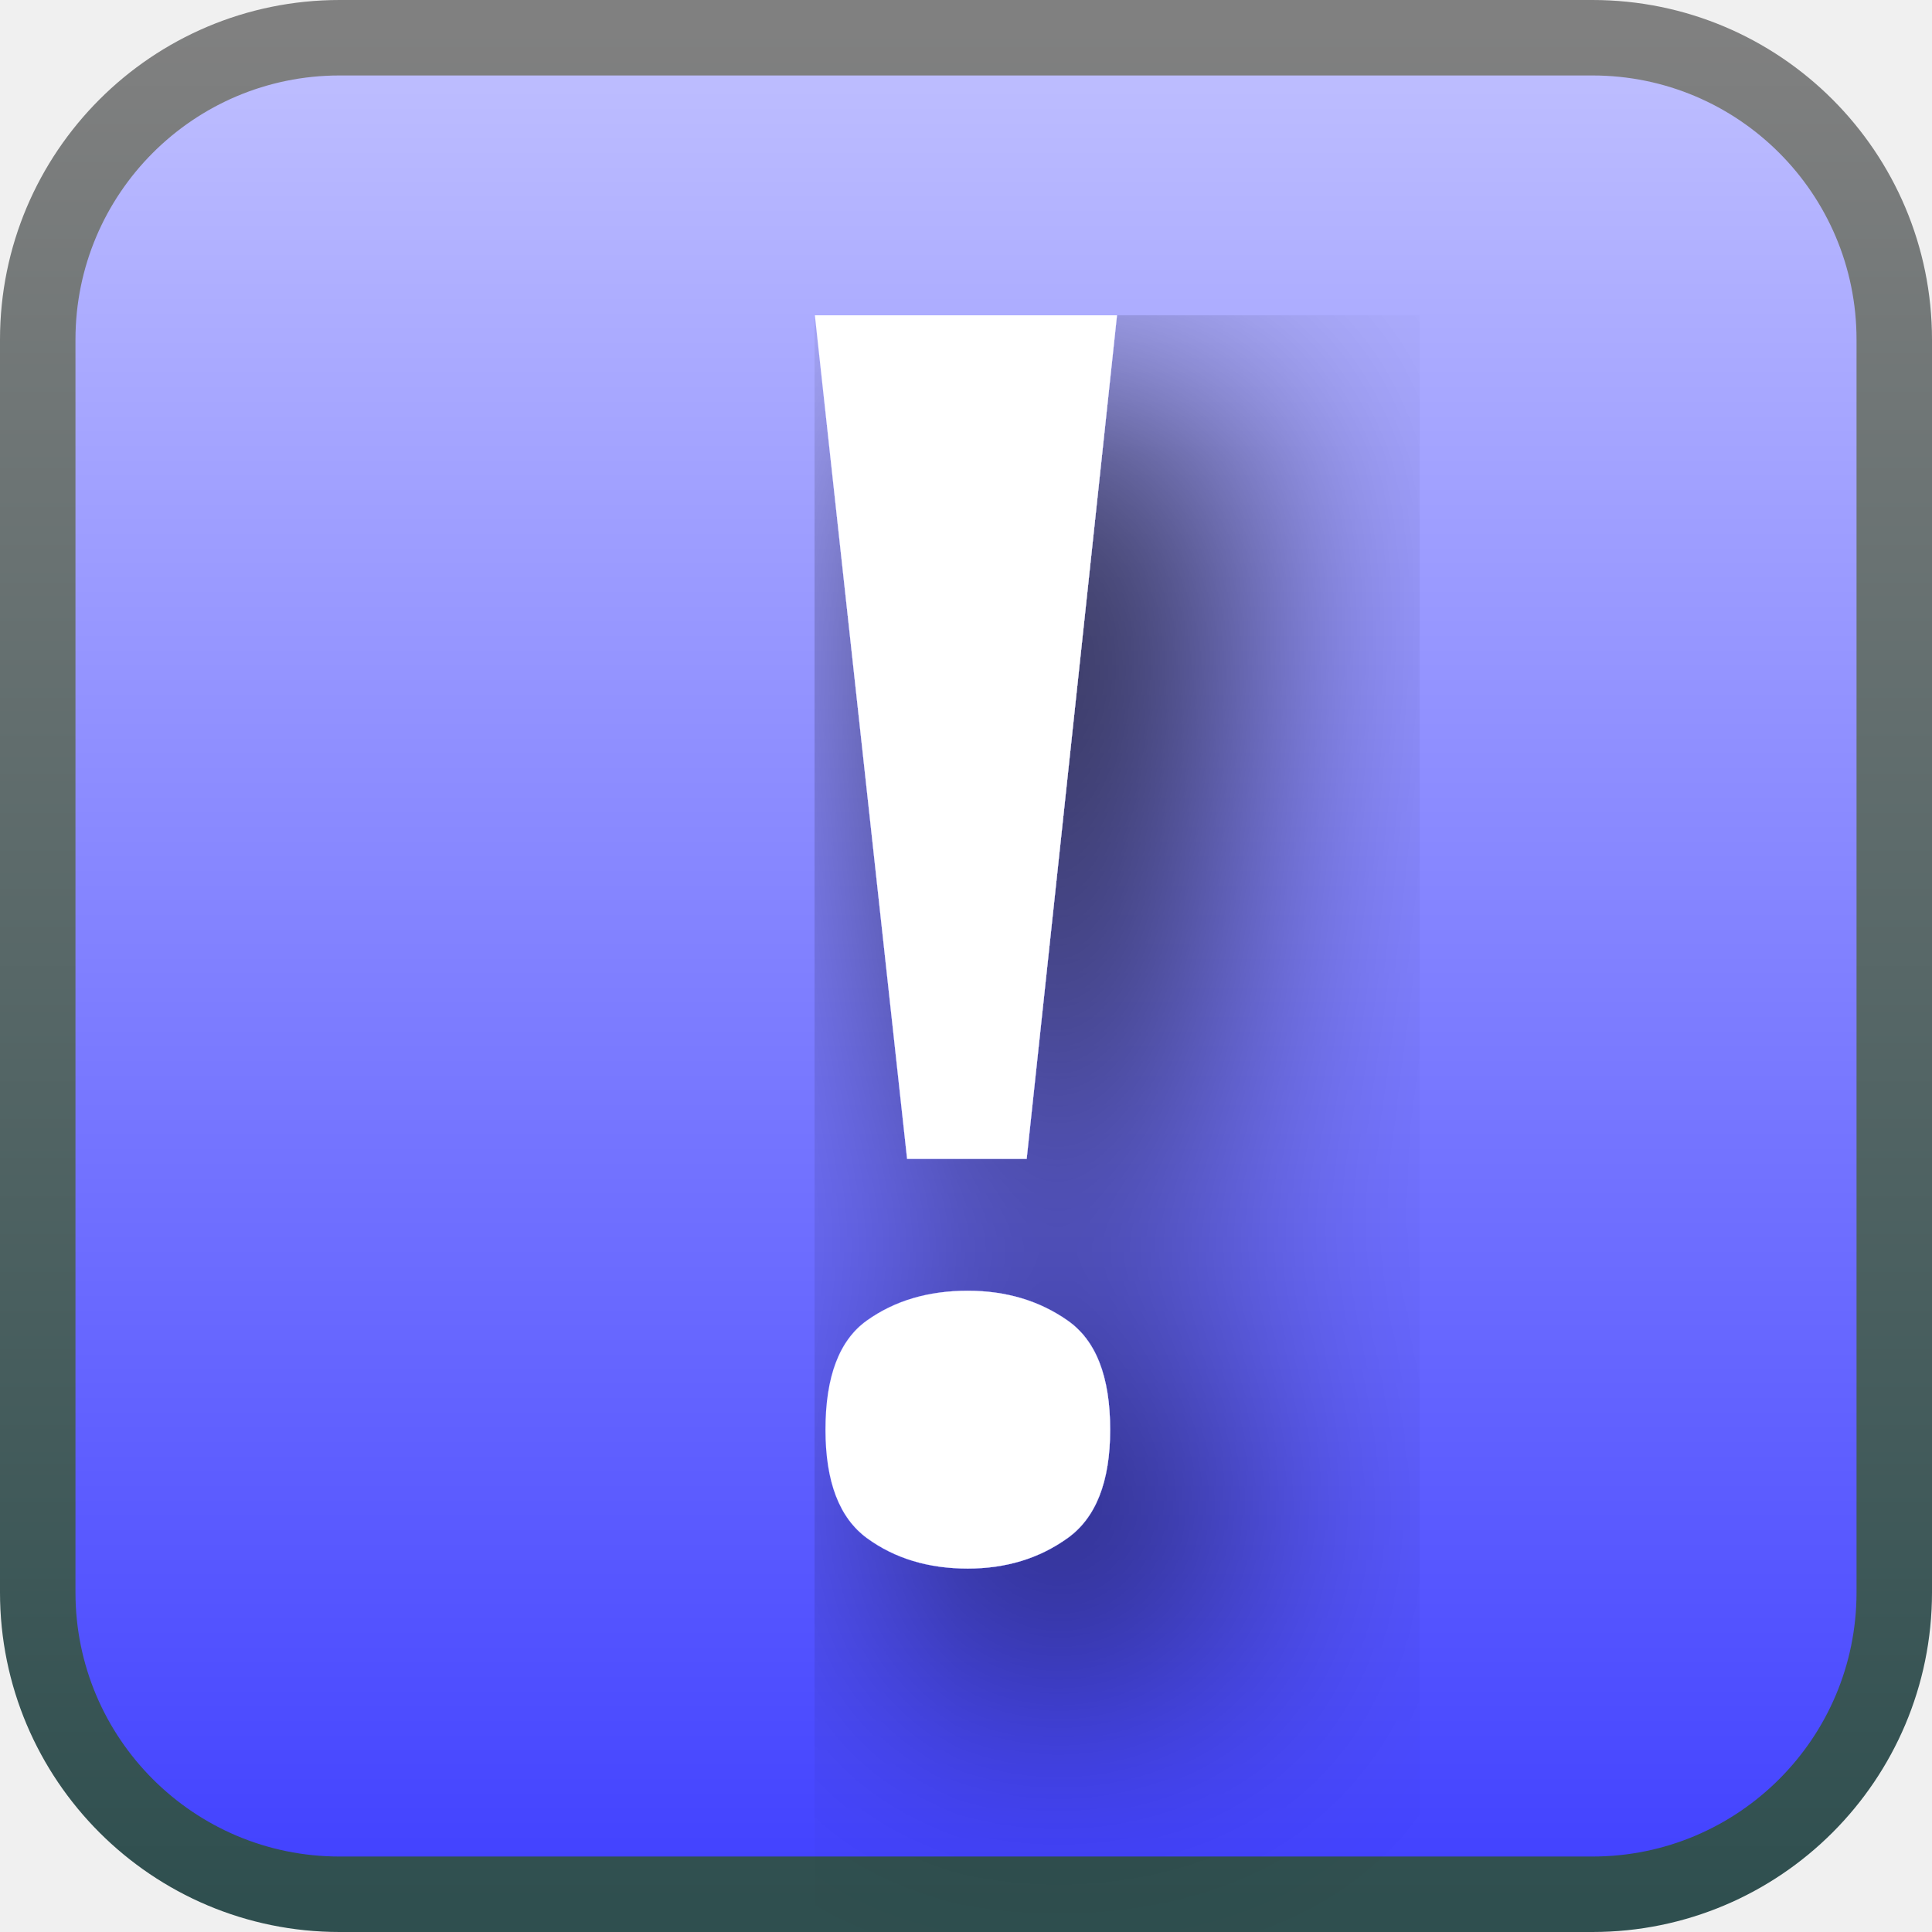
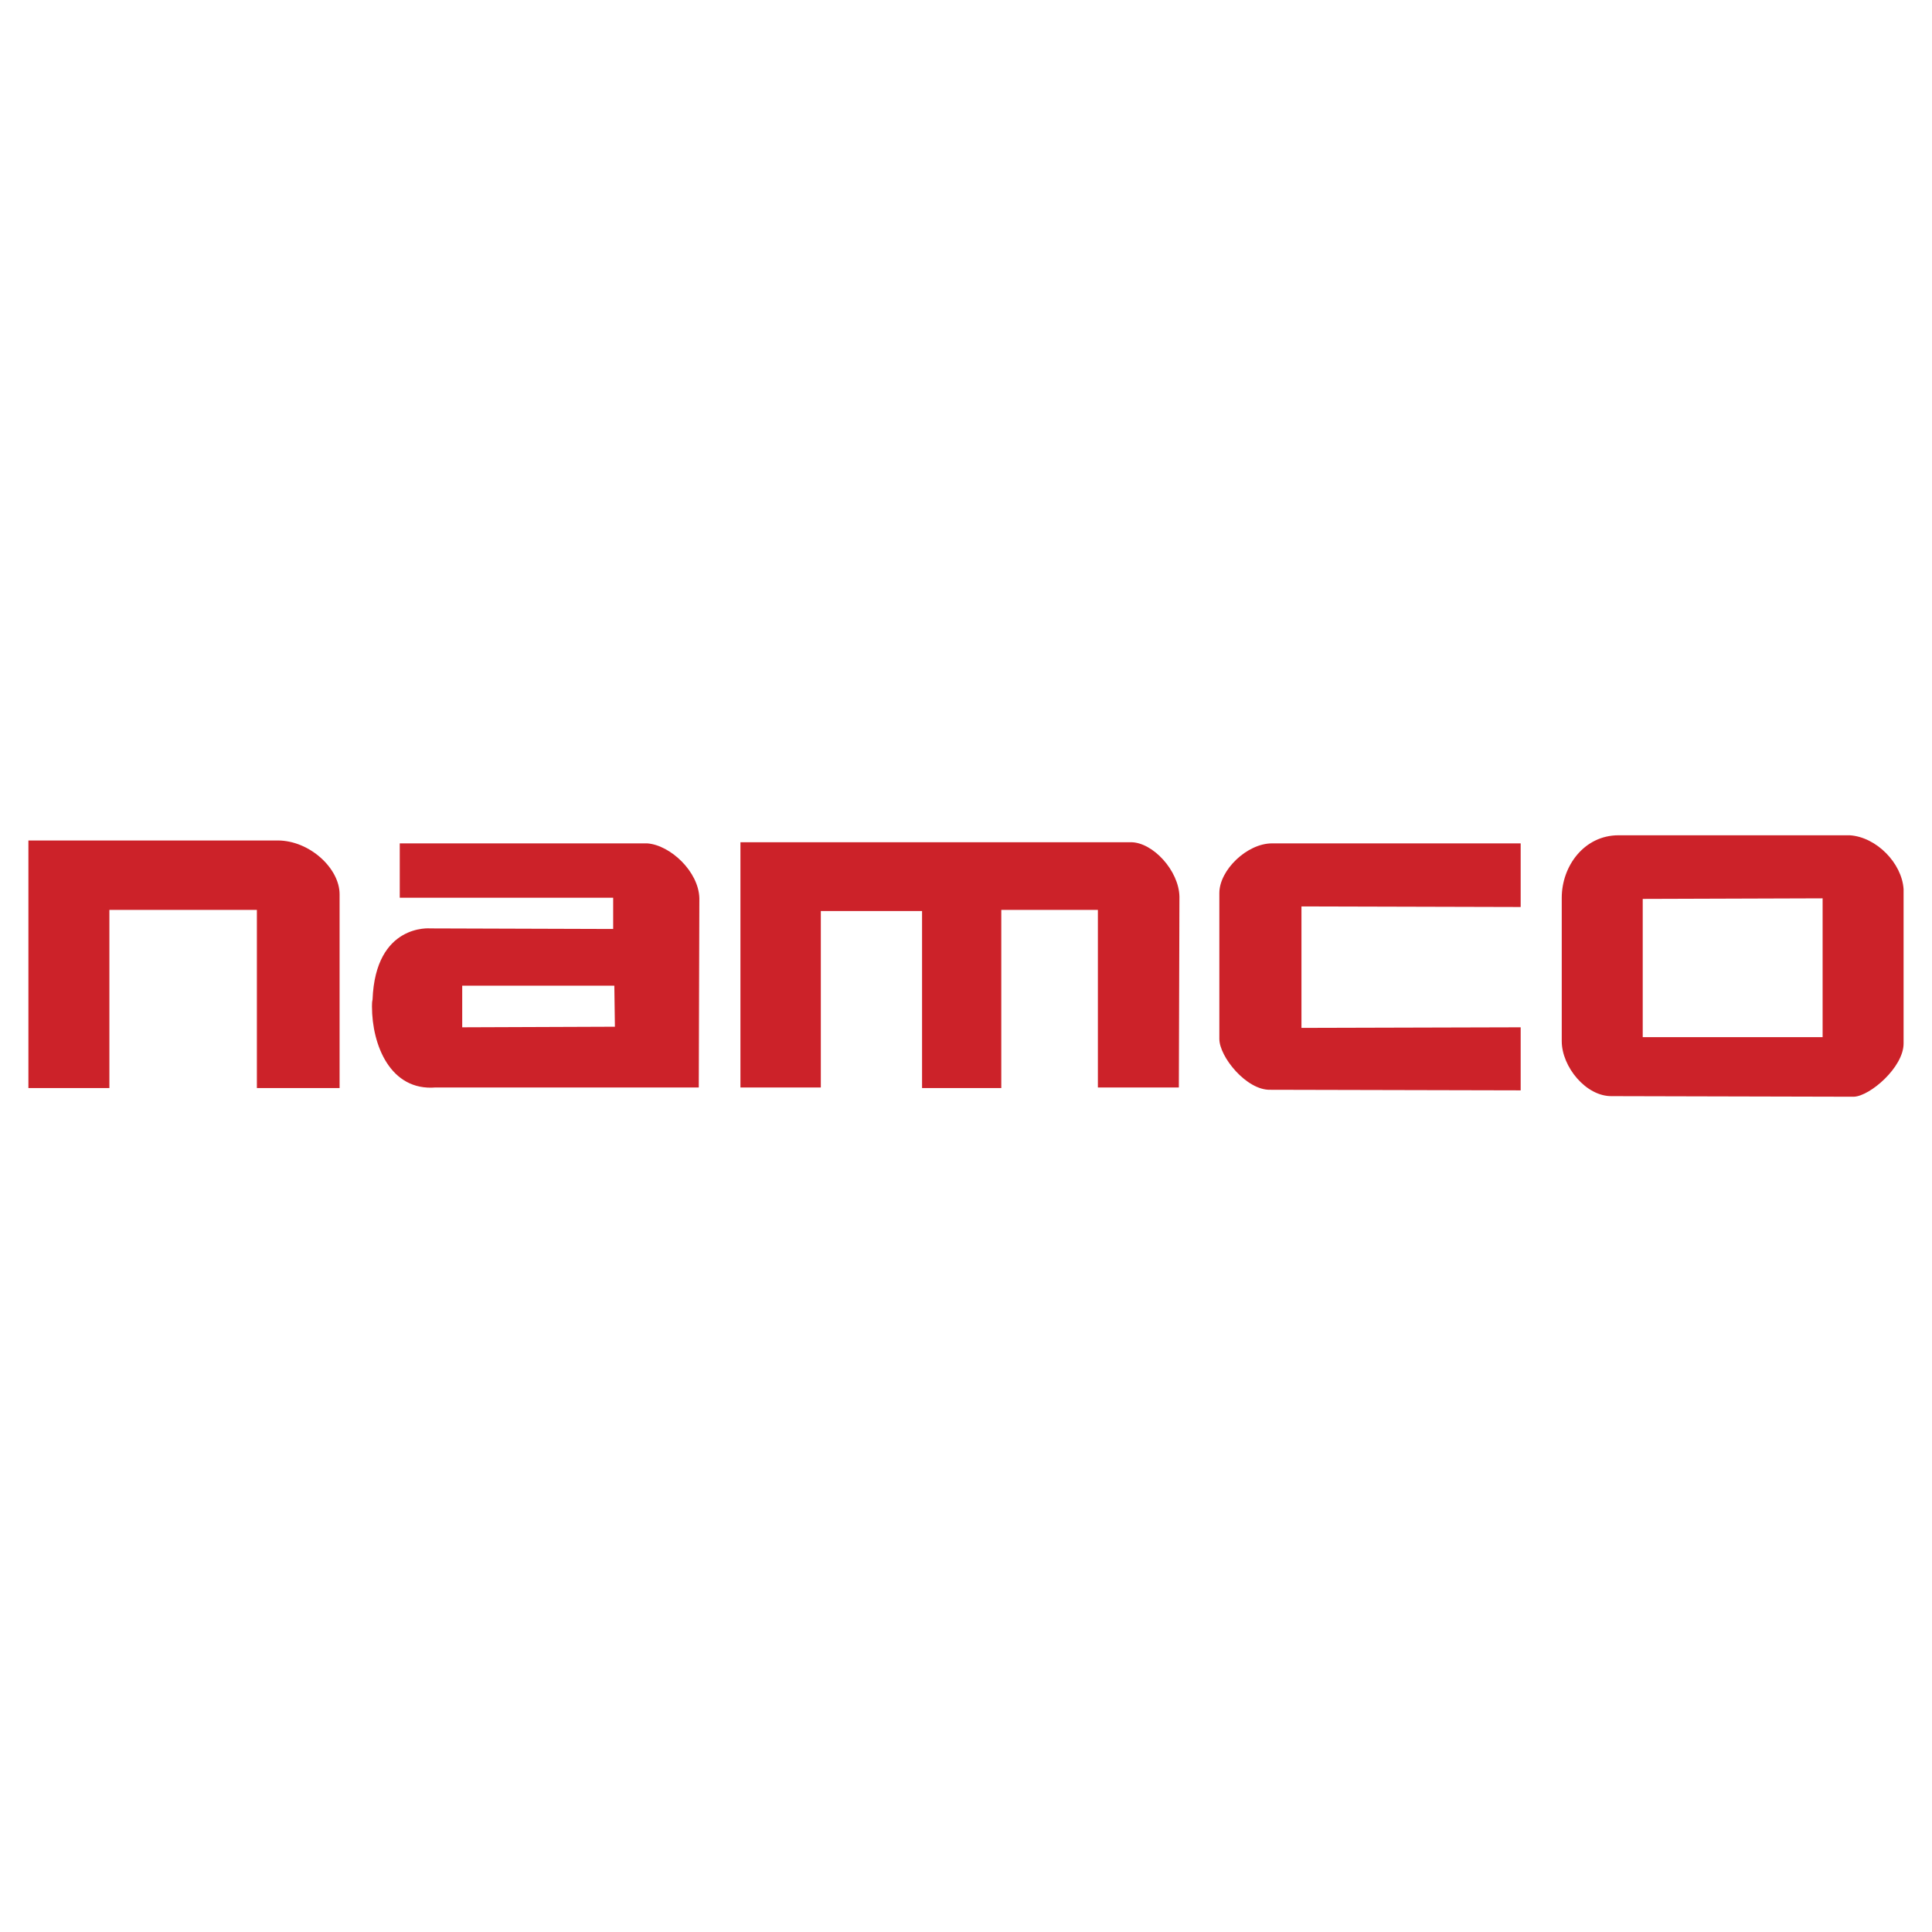
- <svg xmlns="http://www.w3.org/2000/svg" version="1.1" width="2048" height="2048">
-   <defs>
-     <filter id="f1" x="0" y="0" width="200%" height="200%">
-       <feOffset result="offOut" in="SourceAlpha" dx="6" dy="6" />
-       <feGaussianBlur result="blurOut" in="offOut" stdDeviation="10" />
-       <feBlend in="SourceGraphic" in2="blurOut" mode="normal" />
-     </filter>
-     <linearGradient id="backgroundGradient" x1="0%" y1="0%" x2="0%" y2="100%">
-       <stop offset="0%" style="stop-color: rgb(192, 192, 255); stop-opacity:1" />
-       <stop offset="100%" style="stop-color: rgb(64, 64, 255); stop-opacity:1" />
-     </linearGradient>
-     <linearGradient id="borderGradient" x1="0%" y1="0%" x2="0%" y2="100%">
-       <stop offset="0%" style="stop-color: gray; stop-opacity: 1" />
-       <stop offset="100%" style="stop-color: darkslategray; stop-opacity: 1" />
-     </linearGradient>
-   </defs>
-   <g transform="scale(16)">
-     <rect x="2.5" y="2.5" rx="20" ry="20" width="123" height="123" style="fill: url(#backgroundGradient); stroke-width: 5; stroke: url(#borderGradient);" />
-     <text x="64" y="103" text-anchor="middle" style="font-family: Georgia, serif; font-size: 115px; font-weight: bold; fill: white; filter: url(#f1);">!</text>
+ <svg xmlns="http://www.w3.org/2000/svg" width="2500" height="2500" viewBox="0 0 192.756 192.756">
+   <g fill-rule="evenodd" clip-rule="evenodd">
+     <path fill="#fff" d="M0 0h192.756v192.756H0V0z" />
+     <path d="M10.914 90.781v17.774h-8.08v-24.7h24.872c3.174 0 6.175 2.77 6.175 5.367v19.333h-8.252V90.781H10.914zM91.992 90.896H81.894v17.6h-8.021V84.029h38.952c2.193 0 4.789 2.827 4.848 5.424l-.059 19.043h-8.078V90.781h-9.637v17.774h-7.906V90.896h-.001zM126.732 108.727c-2.367.059-5.078-3.289-5.078-5.078V89.107c0-2.308 2.77-4.963 5.25-4.963h24.814v6.348l-21.871-.058v12.119l21.871-.059v6.291l-24.986-.058zM37.17 99.725c.289-7.617 5.771-7.098 5.771-7.098l18.235.058v-3.116H39.883v-5.425h24.699c2.308.173 5.136 2.828 5.193 5.482l-.058 18.87H43.46c-4.519.373-6.348-4.242-6.348-8.078.001-.232.001-.463.058-.693zm24.122-1.385H46.115v4.154l15.234-.057-.057-4.097zM155.816 89.569c0-3.174 2.25-6.232 5.656-6.232h23.082c2.654.173 5.193 2.77 5.367 5.367v15.408c0 2.365-3.348 5.25-4.963 5.309l-24.121-.059c-2.598.059-5.021-2.941-5.021-5.482V89.569zm26.026.057l-17.947.058v13.792h17.947v-13.85z" fill="#cc2229" />
  </g>
</svg>
